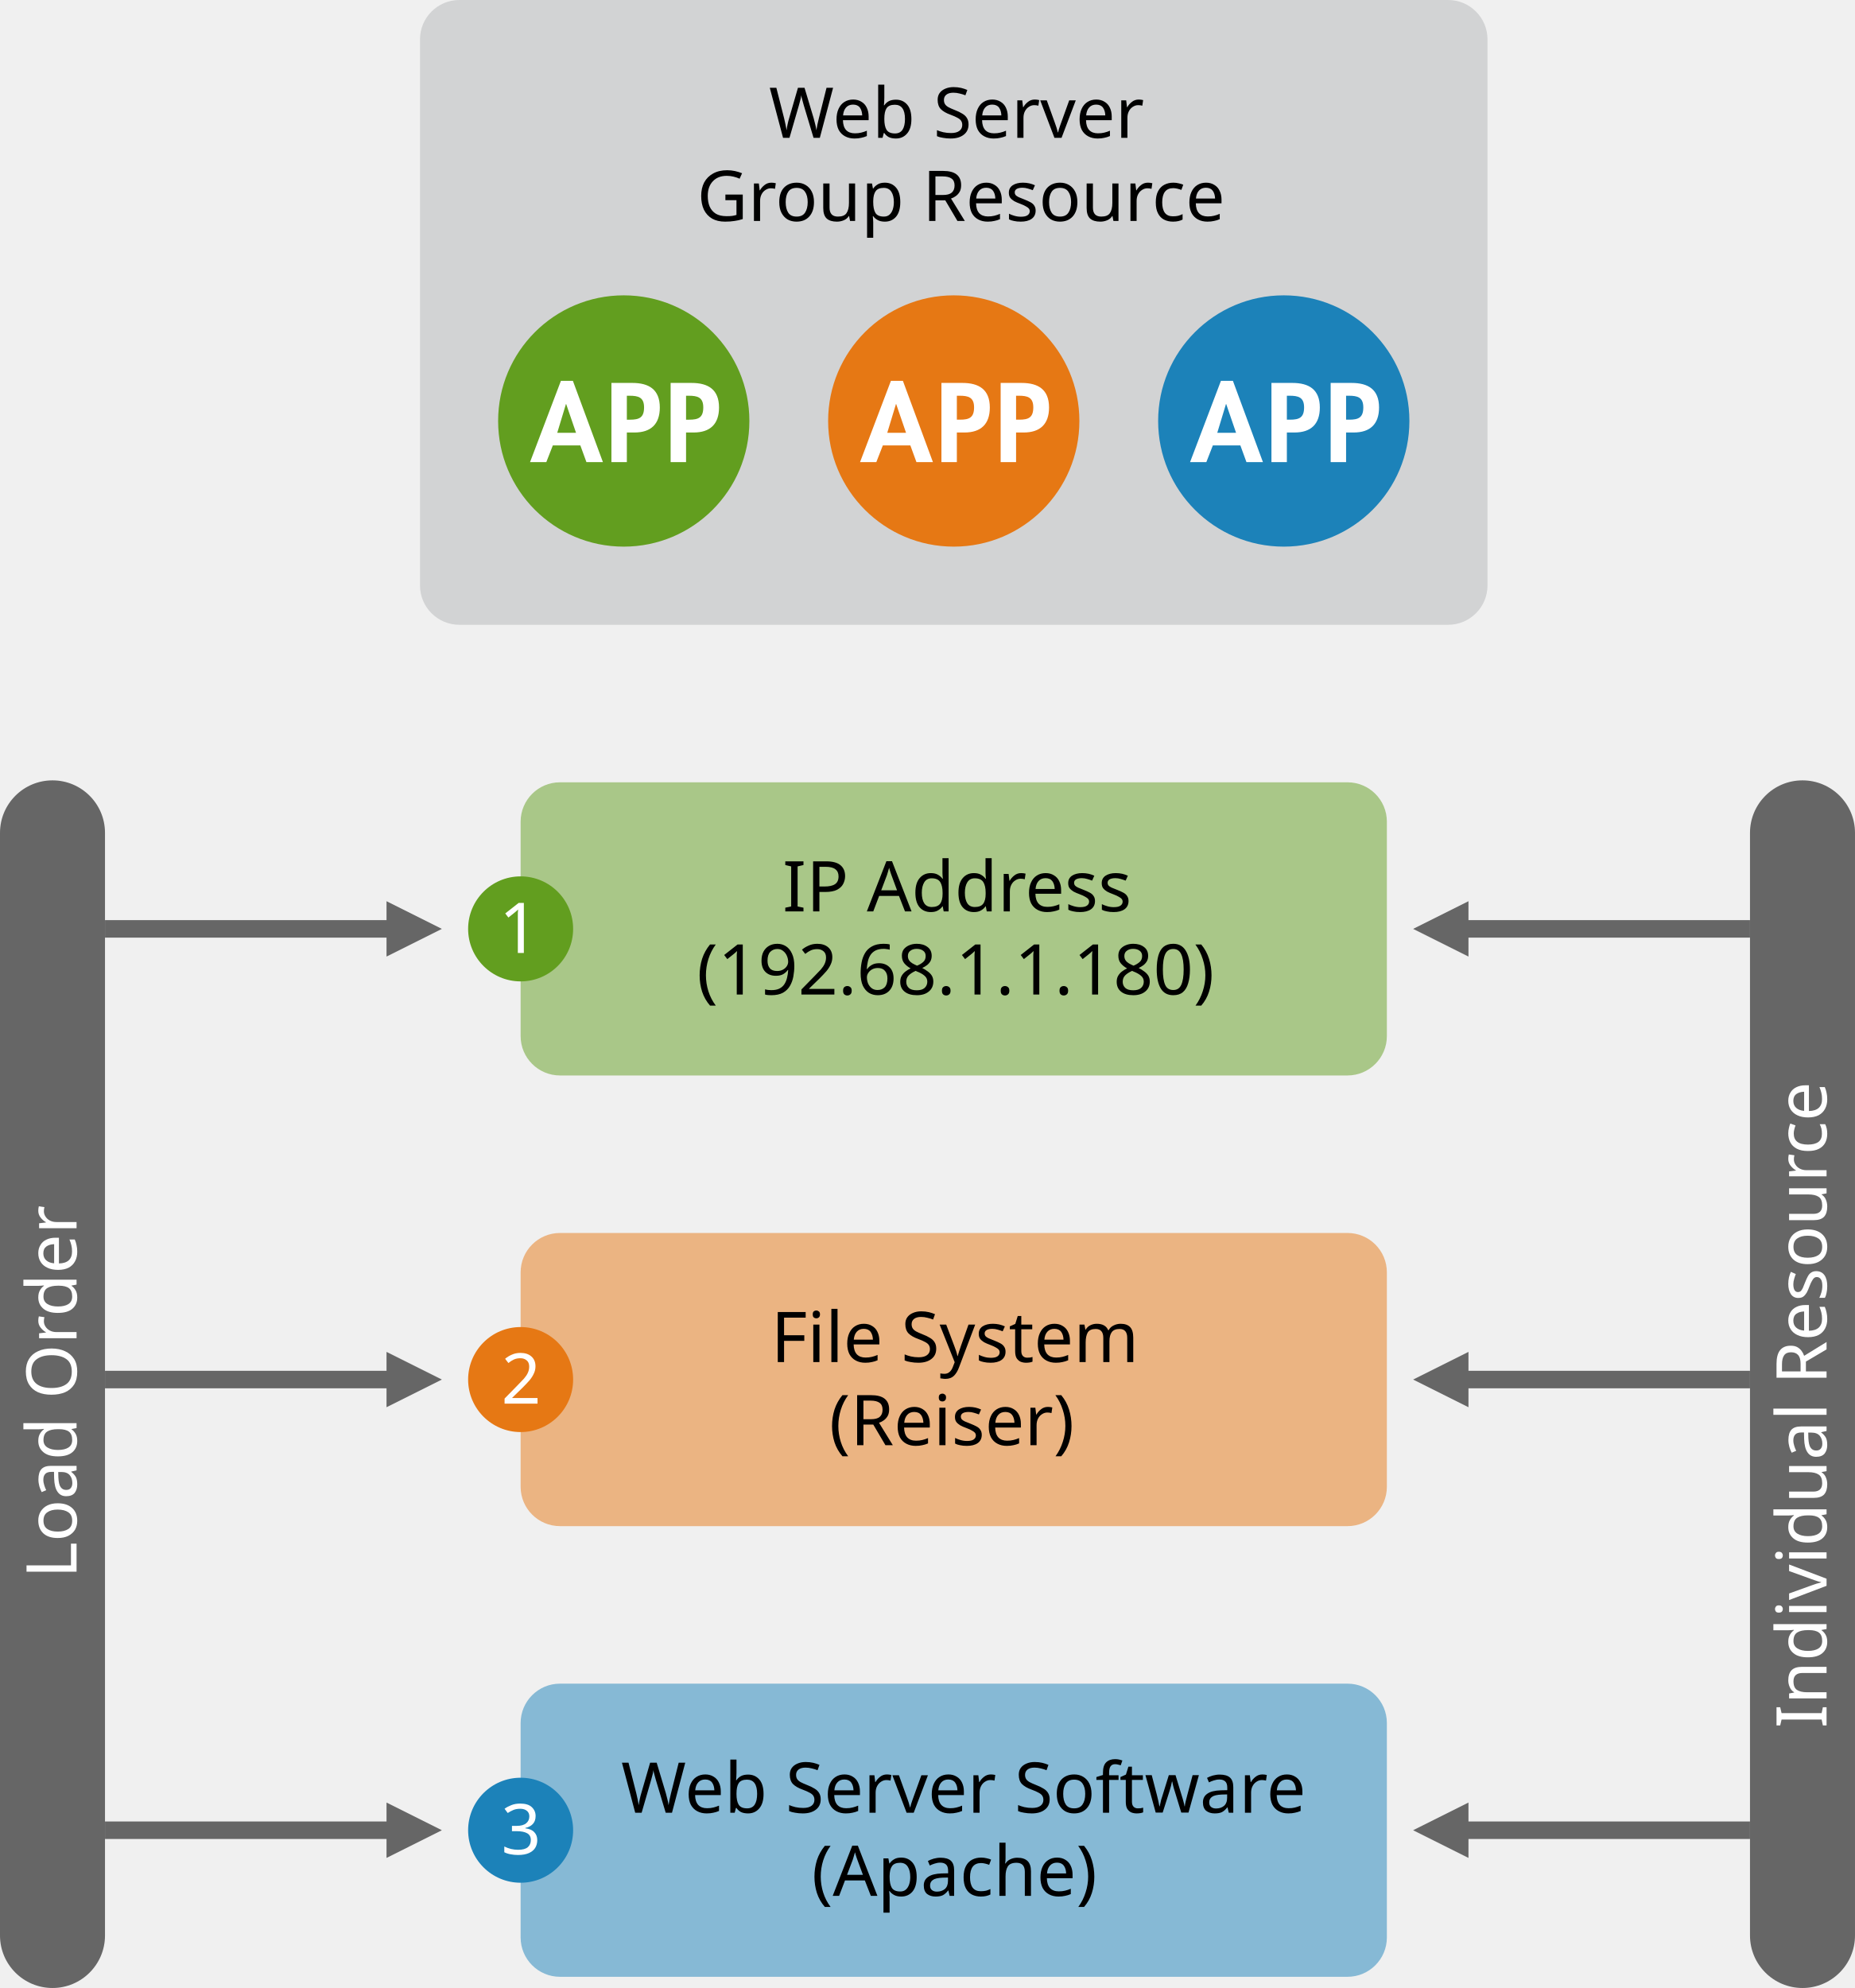
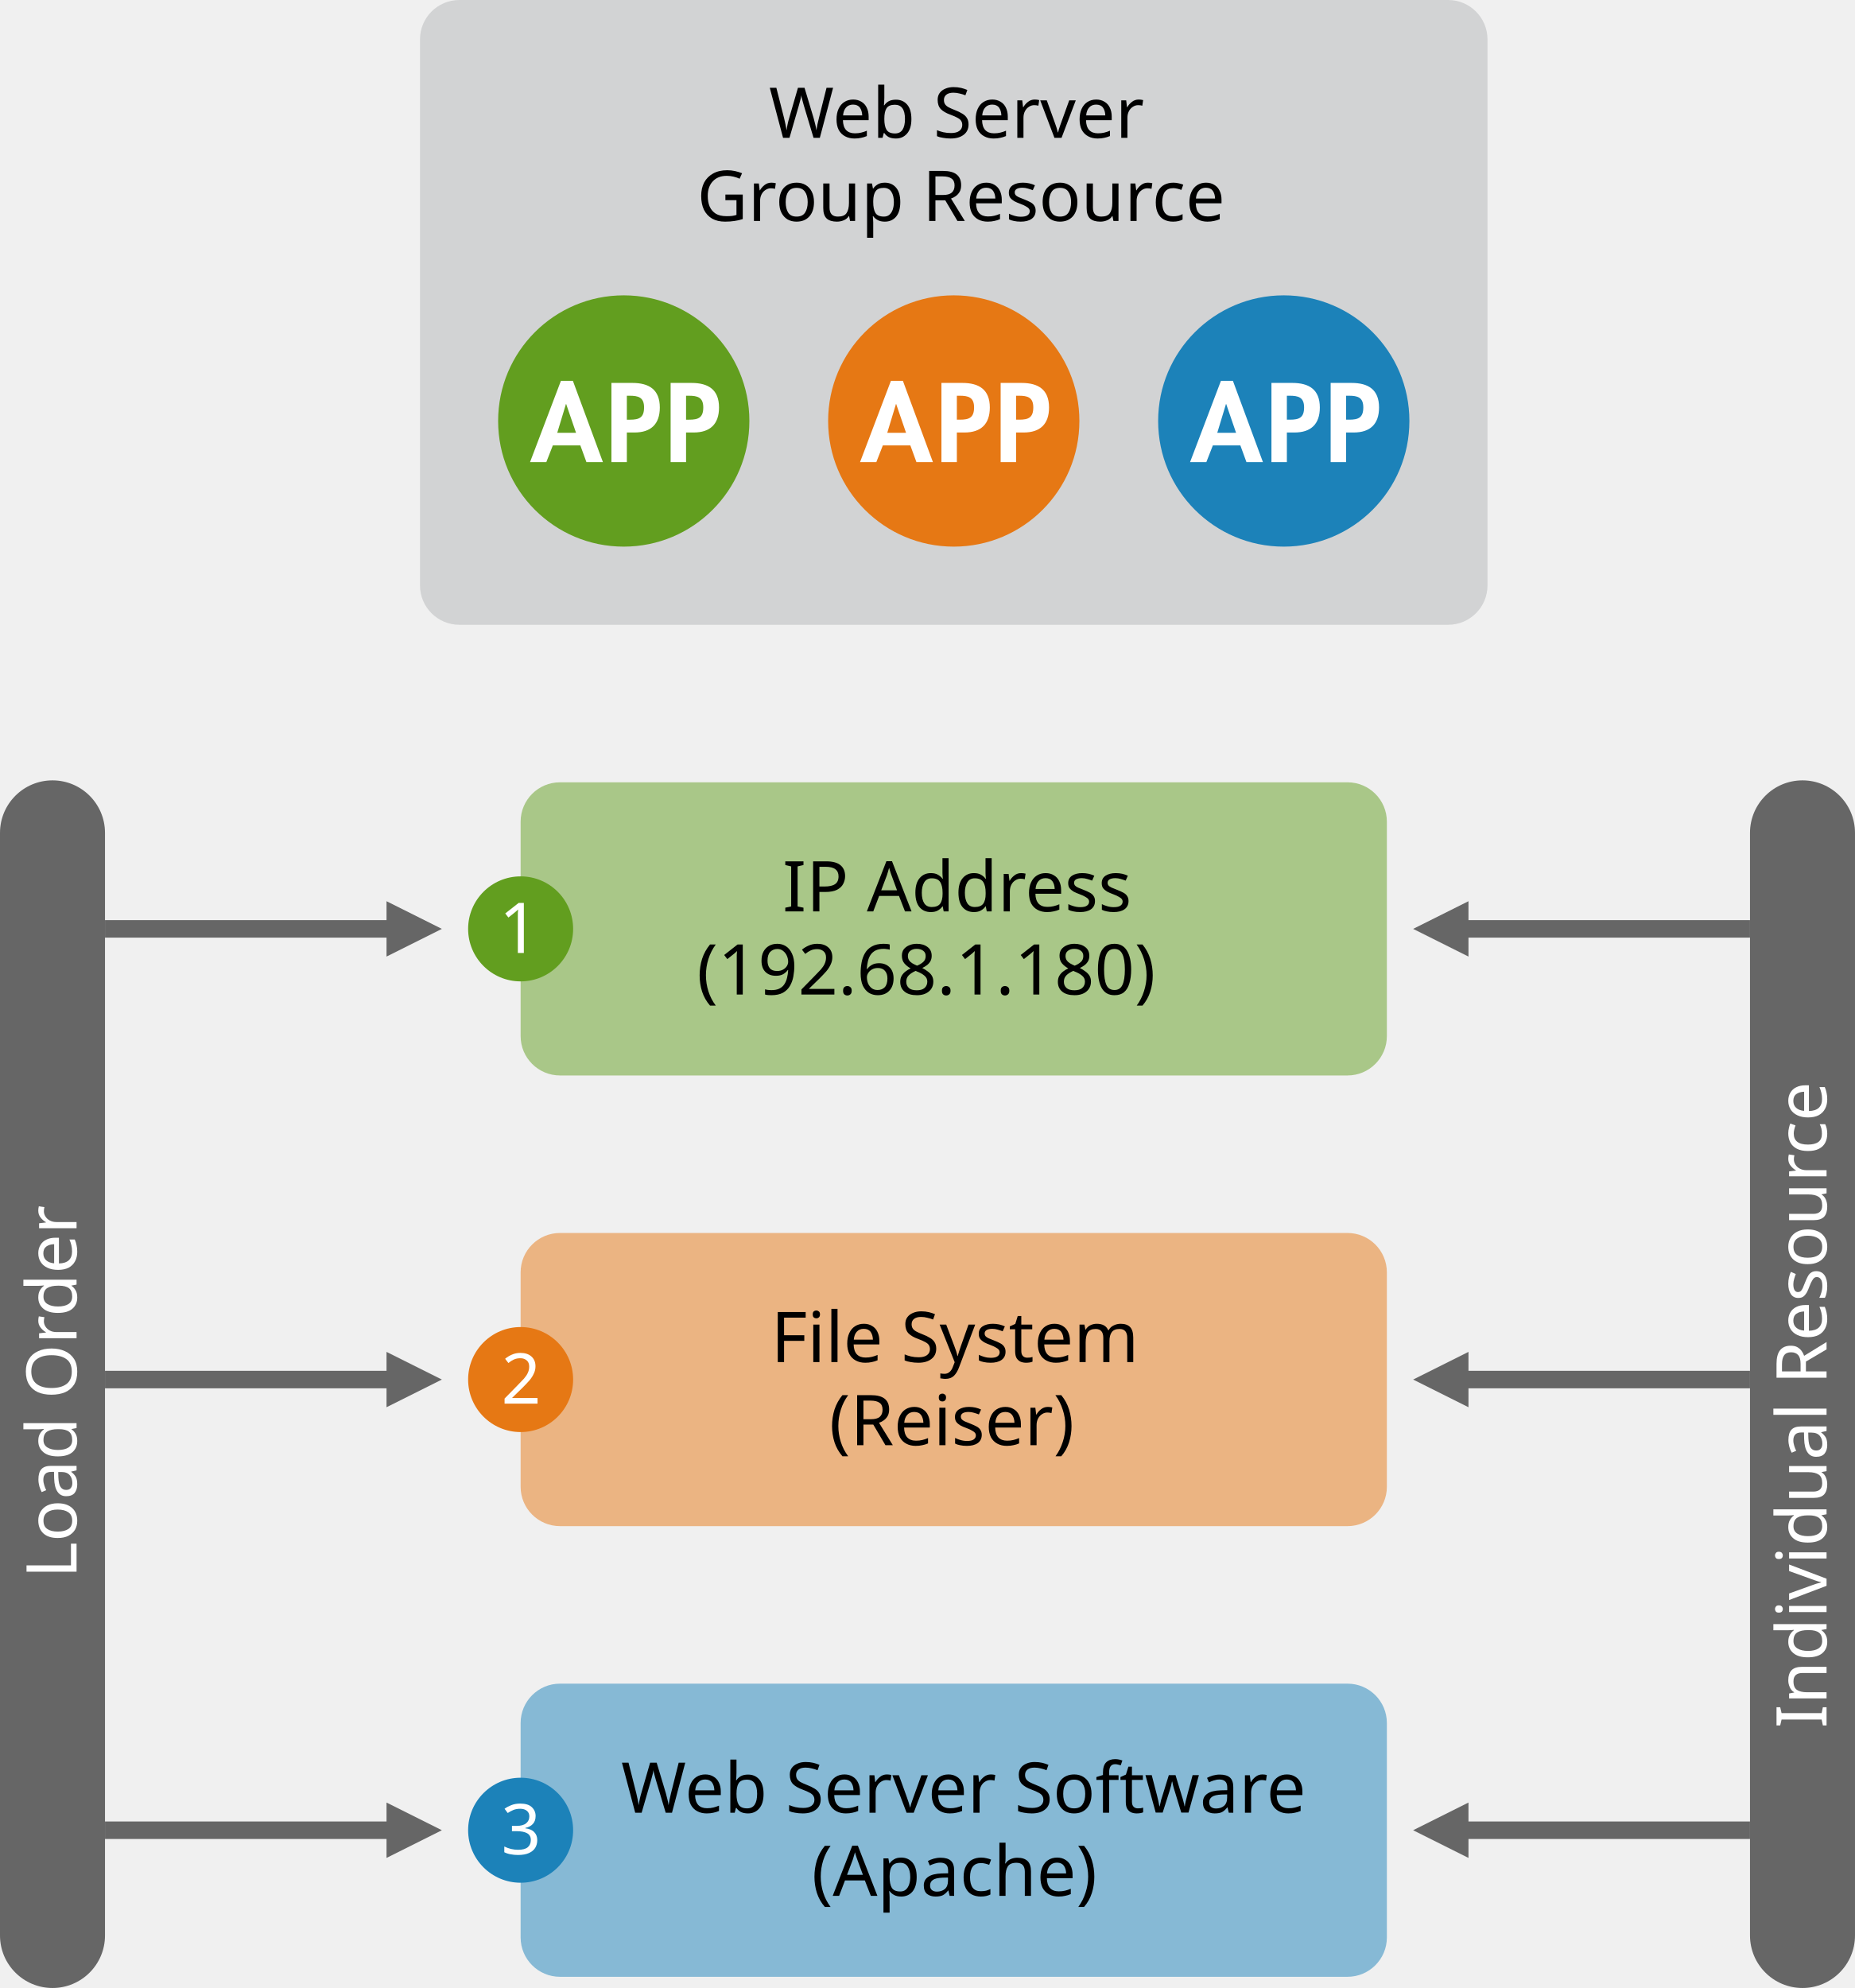
<svg xmlns="http://www.w3.org/2000/svg" version="1.1" x="0px" y="0px" width="212px" height="227.176px" viewBox="0 0 212 227.176" enable-background="new 0 0 212 227.176" xml:space="preserve" id="svg2">
  <defs id="defs130" />
  <g id="base">
    <path fill="#D2D3D4" d="M170,66.897c0,2.485-2.015,4.5-4.5,4.5h-113c-2.485,0-4.5-2.015-4.5-4.5V4.5C48,2.015,50.015,0,52.5,0h113   c2.485,0,4.5,2.015,4.5,4.5V66.897z" id="path5" />
    <g id="g7">
      <g id="g9">
        <circle fill="#629E1F" cx="71.286" cy="48.108" r="14.358" id="circle11" />
      </g>
    </g>
    <g id="g13">
      <path fill="#FFFFFF" d="M63.181,50.898l-0.744,1.908h-1.86l3.528-9.288h1.368l3.432,9.288h-1.884l-0.696-1.908H63.181z     M64.705,46.17h-0.024l-0.996,3.288h2.148L64.705,46.17z" id="path15" />
      <path fill="#FFFFFF" d="M71.641,52.807h-1.764v-9.048h2.399c1.896,0,3.132,0.756,3.132,2.808c0,1.921-1.044,2.856-2.892,2.856    h-0.876V52.807z M71.641,47.959h0.36c1.044,0,1.607-0.229,1.607-1.404c0-1.164-0.672-1.332-1.656-1.332h-0.312V47.959z" id="path17" />
      <path fill="#FFFFFF" d="M78.408,52.807h-1.764v-9.048h2.399c1.896,0,3.132,0.756,3.132,2.808c0,1.921-1.044,2.856-2.892,2.856    h-0.876V52.807z M78.408,47.959h0.36c1.044,0,1.607-0.229,1.607-1.404c0-1.164-0.672-1.332-1.656-1.332h-0.312V47.959z" id="path19" />
    </g>
    <g id="g21">
      <g id="g23">
        <g id="g25">
          <g id="g27">
            <circle fill="#E67814" cx="109.001" cy="48.108" r="14.358" id="circle29" />
          </g>
        </g>
      </g>
    </g>
    <g id="g31">
      <path fill="#FFFFFF" d="M100.896,50.898l-0.744,1.908h-1.86l3.528-9.288h1.368l3.432,9.288h-1.884l-0.696-1.908H100.896z     M102.421,46.17h-0.024l-0.996,3.288h2.148L102.421,46.17z" id="path33" />
      <path fill="#FFFFFF" d="M109.356,52.807h-1.764v-9.048h2.399c1.896,0,3.132,0.756,3.132,2.808c0,1.921-1.044,2.856-2.892,2.856    h-0.876V52.807z M109.356,47.958h0.36c1.044,0,1.607-0.228,1.607-1.404c0-1.164-0.672-1.332-1.656-1.332h-0.312V47.958z" id="path35" />
      <path fill="#FFFFFF" d="M116.124,52.807h-1.764v-9.048h2.399c1.896,0,3.132,0.756,3.132,2.808c0,1.921-1.044,2.856-2.892,2.856    h-0.876V52.807z M116.124,47.958h0.36c1.044,0,1.607-0.228,1.607-1.404c0-1.164-0.672-1.332-1.656-1.332h-0.312V47.958z" id="path37" />
    </g>
    <g id="g39">
      <g id="g41">
        <circle fill="#1C82B9" cx="146.717" cy="48.108" r="14.358" id="circle43" />
      </g>
    </g>
    <g id="g45">
      <path fill="#FFFFFF" d="M138.612,50.898l-0.744,1.908h-1.86l3.528-9.288h1.368l3.432,9.288h-1.884l-0.696-1.908H138.612z     M140.137,46.17h-0.024l-0.996,3.288h2.148L140.137,46.17z" id="path47" />
      <path fill="#FFFFFF" d="M147.072,52.807h-1.764v-9.048h2.399c1.896,0,3.132,0.756,3.132,2.808c0,1.92-1.044,2.856-2.892,2.856    h-0.876V52.807z M147.072,47.958h0.36c1.044,0,1.607-0.228,1.607-1.404c0-1.164-0.672-1.332-1.656-1.332h-0.312V47.958z" id="path49" />
      <path fill="#FFFFFF" d="M153.84,52.807h-1.764v-9.048h2.399c1.896,0,3.132,0.756,3.132,2.808c0,1.92-1.044,2.856-2.892,2.856    h-0.876V52.807z M153.84,47.958h0.36c1.044,0,1.607-0.228,1.607-1.404c0-1.164-0.672-1.332-1.656-1.332h-0.312V47.958z" id="path51" />
    </g>
    <path opacity="0.5" fill="#629E1F" d="M158.5,118.397c0,2.485-2.015,4.5-4.5,4.5H64c-2.485,0-4.5-2.015-4.5-4.5v-24.5   c0-2.485,2.015-4.5,4.5-4.5h90c2.485,0,4.5,2.015,4.5,4.5V118.397z" id="path53" />
    <line fill="none" stroke="#666666" stroke-width="2" x1="12" y1="106.147" x2="47.338" y2="106.147" id="line55" />
    <polygon fill="#666666" points="44.174,102.984 44.174,109.31 50.5,106.147  " id="polygon57" />
  </g>
  <g id="text">
    <text transform="matrix(1 0 0 1 87.8828 15.75)" id="text60">
      <tspan x="0" y="0" font-family="'ArialMT'" font-size="8" id="tspan62">Web Server</tspan>
      <tspan x="-8.23" y="9.5" font-family="'ArialMT'" font-size="8" id="tspan64">Group Resource</tspan>
    </text>
    <text transform="matrix(1 0 0 1 89.4355 104.1475)" id="text66">
      <tspan x="0" y="0" font-family="'ArialMT'" font-size="8" id="tspan68">IP Address</tspan>
-       <tspan x="-9.791" y="9.5" font-family="'ArialMT'" font-size="8" id="tspan70">(192.68.1.1.180)</tspan>
+       <tspan x="-9.791" y="9.5" font-family="'ArialMT'" font-size="8" id="tspan70">(192.68.1.180)</tspan>
    </text>
    <path opacity="0.5" fill="#E67814" d="M158.5,169.897c0,2.485-2.015,4.5-4.5,4.5H64c-2.485,0-4.5-2.015-4.5-4.5v-24.5   c0-2.485,2.015-4.5,4.5-4.5h90c2.485,0,4.5,2.015,4.5,4.5V169.897z" id="path72" />
    <text transform="matrix(1 0 0 1 88.1074 155.6475)" id="text74">
      <tspan x="0" y="0" font-family="'ArialMT'" font-size="8" id="tspan76">File System</tspan>
      <tspan x="6.67" y="9.5" font-family="'ArialMT'" font-size="8" id="tspan78">(Reiser)</tspan>
    </text>
    <path opacity="0.5" fill="#1C82B9" d="M158.5,221.397c0,2.485-2.015,4.499-4.5,4.499H64c-2.485,0-4.5-2.014-4.5-4.499v-24.5   c0-2.485,2.015-4.5,4.5-4.5h90c2.485,0,4.5,2.015,4.5,4.5V221.397z" id="path80" />
    <text transform="matrix(1 0 0 1 70.9863 207.1475)" id="text82">
      <tspan x="0" y="0" font-family="'ArialMT'" font-size="8" id="tspan84">Web Server Software</tspan>
      <tspan x="21.783" y="9.5" font-family="'ArialMT'" font-size="8" id="tspan86">(Apache)</tspan>
    </text>
    <path fill="#666666" d="M6,89.175c3.314,0,6,2.687,6,6v126c0,3.312-2.686,6-6,6l0,0c-3.314,0-6-2.688-6-6v-126   C0,91.862,2.686,89.175,6,89.175L6,89.175z" id="path88" />
    <text transform="matrix(0 -1 1 0 8.75 180.3828)" fill="#FFFFFF" font-family="'Arial-BoldMT'" font-size="8" id="text90">Load Order</text>
    <circle fill="#629E1F" cx="59.5" cy="106.147" r="6" id="circle92" />
    <text transform="matrix(1 0 0 1 57.0254 108.8975)" fill="#FFFFFF" font-family="'Arial-BoldMT'" font-size="8" id="text94">1</text>
    <line fill="none" stroke="#666666" stroke-width="2" x1="12" y1="157.647" x2="47.338" y2="157.647" id="line96" />
    <polygon fill="#666666" points="44.174,154.484 44.174,160.81 50.5,157.647  " id="polygon98" />
    <circle fill="#E67814" cx="59.5" cy="157.647" r="6" id="circle100" />
    <text transform="matrix(1 0 0 1 57.2754 160.3975)" fill="#FFFFFF" font-family="'Arial-BoldMT'" font-size="8" id="text102">2</text>
    <line fill="none" stroke="#666666" stroke-width="2" x1="12" y1="209.147" x2="47.338" y2="209.147" id="line104" />
    <polygon fill="#666666" points="44.174,205.984 44.174,212.31 50.5,209.147  " id="polygon106" />
    <circle fill="#1C82B9" cx="59.5" cy="209.147" r="6" id="circle108" />
    <text transform="matrix(1 0 0 1 57.2754 211.8975)" fill="#FFFFFF" font-family="'Arial-BoldMT'" font-size="8" id="text110">3</text>
    <line fill="none" stroke="#666666" stroke-width="2" x1="200" y1="106.147" x2="164.662" y2="106.147" id="line112" />
    <polygon fill="#666666" points="167.826,102.984 167.826,109.31 161.5,106.147  " id="polygon114" />
    <path fill="#666666" d="M206,89.175c3.314,0,6,2.687,6,6v126c0,3.312-2.686,6-6,6l0,0c-3.314,0-6-2.688-6-6v-126   C200,91.862,202.686,89.175,206,89.175L206,89.175z" id="path116" />
    <text transform="matrix(0 -1 1 0 208.75 197.4824)" fill="#FFFFFF" font-family="'Arial-BoldMT'" font-size="8" id="text118">Individual Resource</text>
    <line fill="none" stroke="#666666" stroke-width="2" x1="200" y1="157.647" x2="164.662" y2="157.647" id="line120" />
    <polygon fill="#666666" points="167.826,154.484 167.826,160.81 161.5,157.647  " id="polygon122" />
    <line fill="none" stroke="#666666" stroke-width="2" x1="200" y1="209.147" x2="164.662" y2="209.147" id="line124" />
    <polygon fill="#666666" points="167.826,205.984 167.826,212.31 161.5,209.147  " id="polygon126" />
  </g>
</svg>
